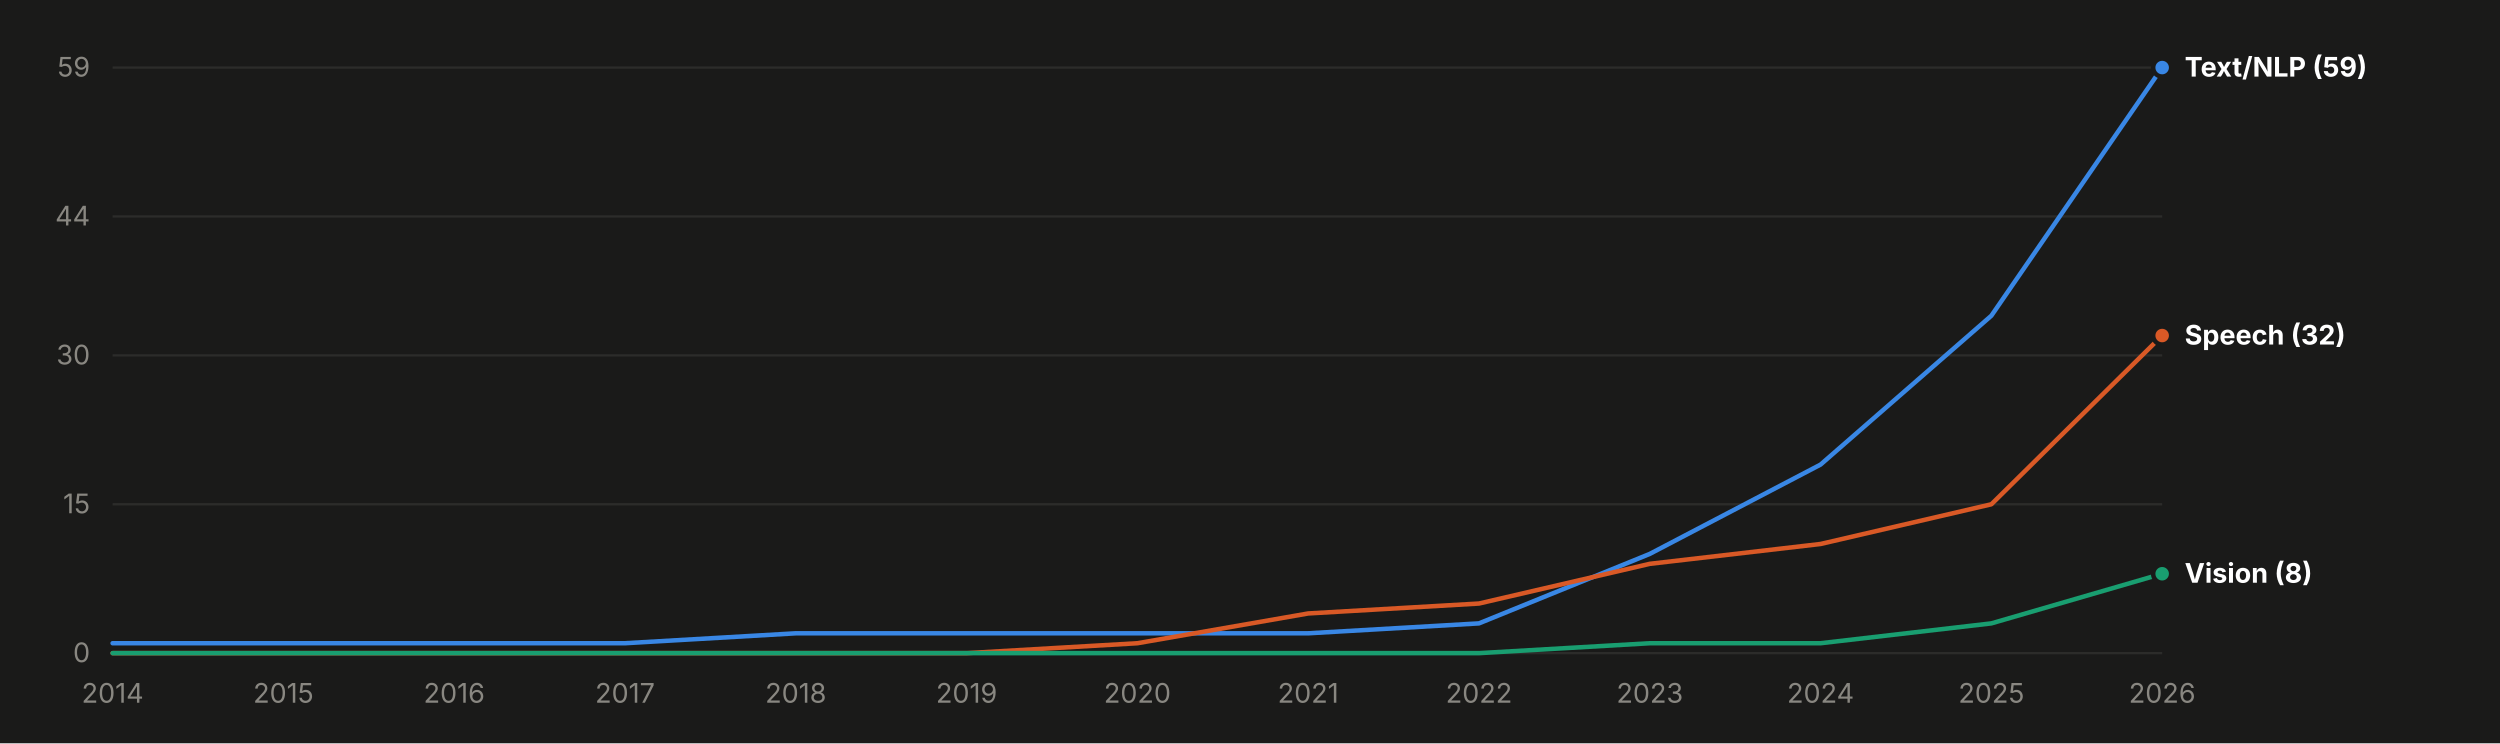
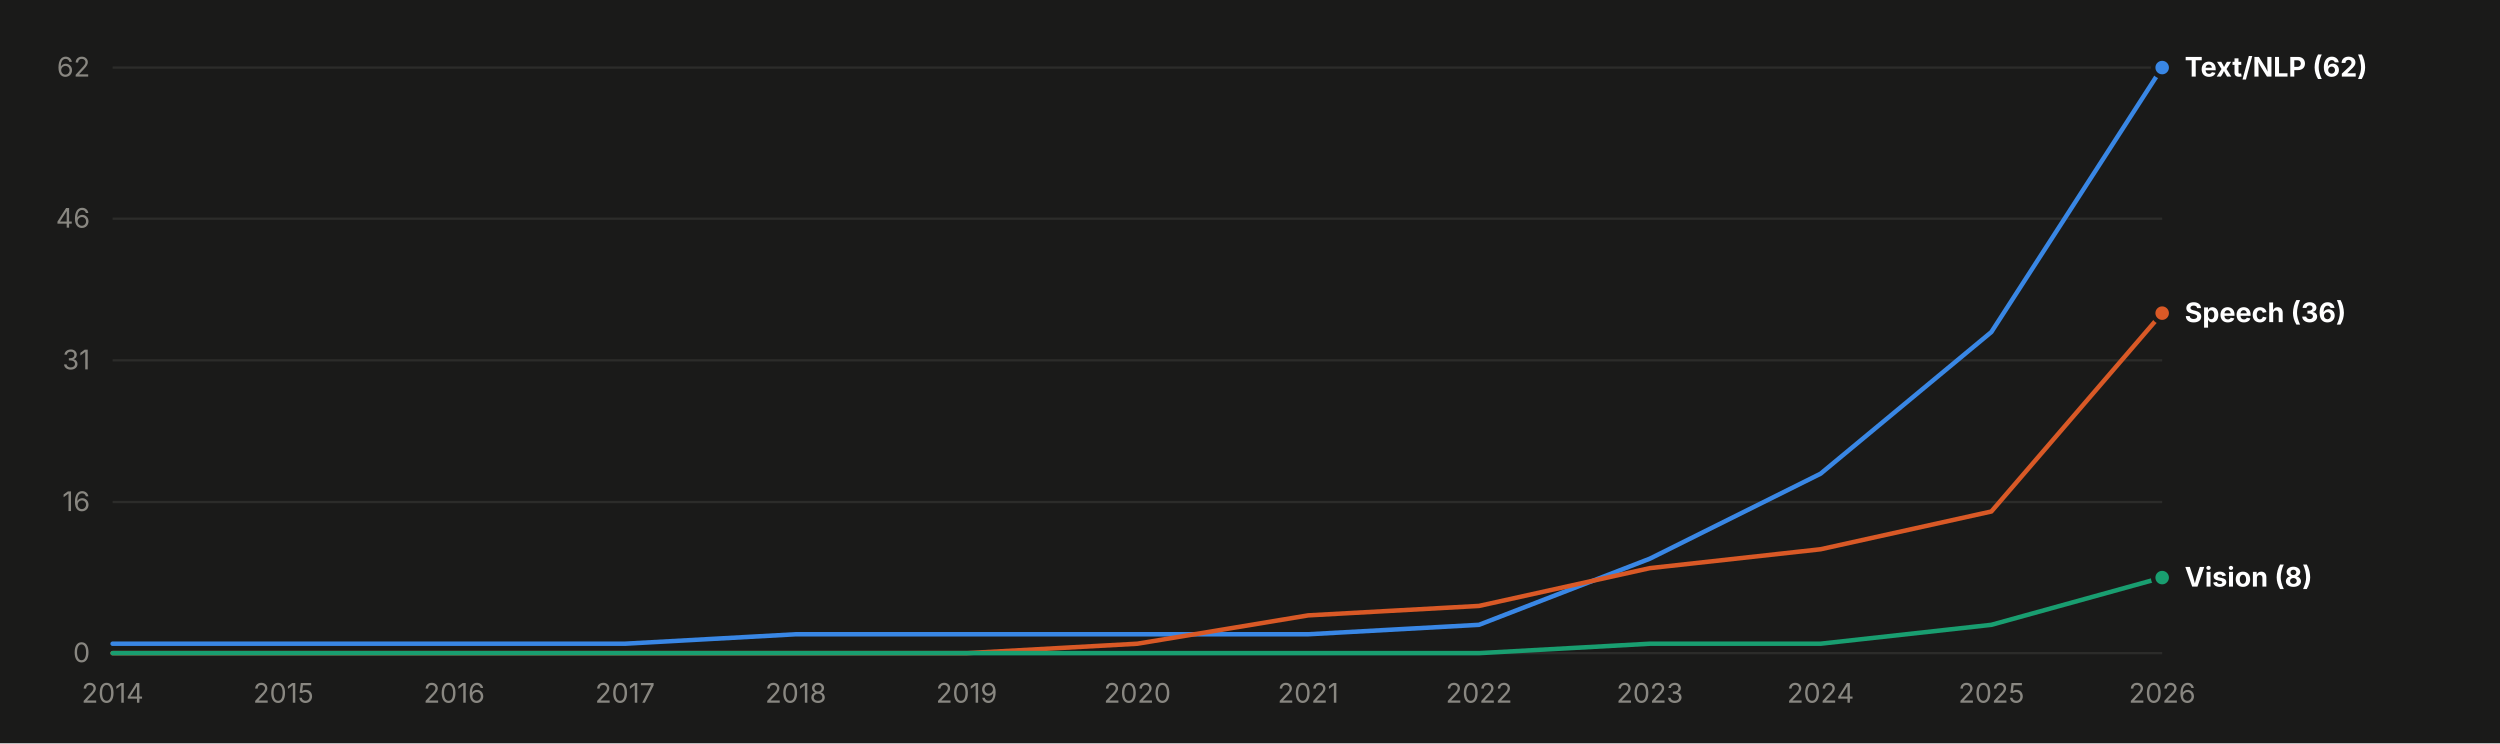
<svg xmlns="http://www.w3.org/2000/svg" width="1110" height="330" viewBox="0 0 1110 330">
  <rect width="1110" height="330" fill="#1a1a19" />
  <style>text{font-family:"Segoe UI",Inter,Arial,sans-serif;fill:#ffffff}.title{font-size:22px;font-weight:700}.sub{font-size:12px;fill:#c3c2b7}.muted{font-size:11px;fill:#898781}.axis{font-size:12px;fill:#898781}.grid{stroke:#2c2c2a;stroke-width:1}.legend{font-size:12px;fill:#c3c2b7}.endlabel{font-size:12px;font-weight:700}</style>
  <line x1="50" y1="290.0" x2="960" y2="290.0" class="grid" />
  <text x="40" y="294.0" text-anchor="end" class="axis">0</text>
-   <line x1="50" y1="223.898" x2="960" y2="223.898" class="grid" />
-   <text x="40" y="227.898" text-anchor="end" class="axis">15</text>
-   <line x1="50" y1="157.797" x2="960" y2="157.797" class="grid" />
-   <text x="40" y="161.797" text-anchor="end" class="axis">30</text>
-   <line x1="50" y1="96.102" x2="960" y2="96.102" class="grid" />
-   <text x="40" y="100.102" text-anchor="end" class="axis">44</text>
+   <line x1="50" y1="222.903" x2="960" y2="222.903" class="grid" />
+   <text x="40" y="226.903" text-anchor="end" class="axis">16</text>
+   <line x1="50" y1="160.0" x2="960" y2="160.0" class="grid" />
+   <text x="40" y="164.0" text-anchor="end" class="axis">31</text>
+   <line x1="50" y1="97.097" x2="960" y2="97.097" class="grid" />
+   <text x="40" y="101.097" text-anchor="end" class="axis">46</text>
  <line x1="50" y1="30.0" x2="960" y2="30.0" class="grid" />
-   <text x="40" y="34.0" text-anchor="end" class="axis">59</text>
+   <text x="40" y="34.0" text-anchor="end" class="axis">62</text>
  <text x="50.0" y="312" text-anchor="middle" class="axis">2014</text>
  <text x="125.833" y="312" text-anchor="middle" class="axis">2015</text>
  <text x="201.667" y="312" text-anchor="middle" class="axis">2016</text>
  <text x="277.5" y="312" text-anchor="middle" class="axis">2017</text>
  <text x="353.333" y="312" text-anchor="middle" class="axis">2018</text>
  <text x="429.167" y="312" text-anchor="middle" class="axis">2019</text>
  <text x="505.0" y="312" text-anchor="middle" class="axis">2020</text>
  <text x="580.833" y="312" text-anchor="middle" class="axis">2021</text>
  <text x="656.667" y="312" text-anchor="middle" class="axis">2022</text>
  <text x="732.5" y="312" text-anchor="middle" class="axis">2023</text>
  <text x="808.333" y="312" text-anchor="middle" class="axis">2024</text>
  <text x="884.167" y="312" text-anchor="middle" class="axis">2025</text>
  <text x="960.0" y="312" text-anchor="middle" class="axis">2026</text>
-   <polyline points="50.0,285.593 125.833,285.593 201.667,285.593 277.5,285.593 353.333,281.186 429.167,281.186 505.0,281.186 580.833,281.186 656.667,276.78 732.5,245.932 808.333,206.271 884.167,140.169 960.0,30.0" fill="none" stroke="#3987e5" stroke-width="2" stroke-linejoin="round" stroke-linecap="round" />
+   <polyline points="50.0,285.806 125.833,285.806 201.667,285.806 277.5,285.806 353.333,281.613 429.167,281.613 505.0,281.613 580.833,281.613 656.667,277.419 732.5,248.065 808.333,210.323 884.167,147.419 960.0,30.0" fill="none" stroke="#3987e5" stroke-width="2" stroke-linejoin="round" stroke-linecap="round" />
  <circle cx="960.0" cy="30.0" r="4" fill="#3987e5" stroke="#1a1a19" stroke-width="2" />
-   <text x="970.0" y="34.0" class="endlabel" fill="#3987e5">Text/NLP (59)</text>
-   <polyline points="50.0,290.0 125.833,290.0 201.667,290.0 277.5,290.0 353.333,290.0 429.167,290.0 505.0,285.593 580.833,272.373 656.667,267.966 732.5,250.339 808.333,241.525 884.167,223.898 960.0,148.983" fill="none" stroke="#d95926" stroke-width="2" stroke-linejoin="round" stroke-linecap="round" />
-   <circle cx="960.0" cy="148.983" r="4" fill="#d95926" stroke="#1a1a19" stroke-width="2" />
-   <text x="970.0" y="152.983" class="endlabel" fill="#d95926">Speech (32)</text>
-   <polyline points="50.0,290.0 125.833,290.0 201.667,290.0 277.5,290.0 353.333,290.0 429.167,290.0 505.0,290.0 580.833,290.0 656.667,290.0 732.5,285.593 808.333,285.593 884.167,276.78 960.0,254.746" fill="none" stroke="#199e70" stroke-width="2" stroke-linejoin="round" stroke-linecap="round" />
-   <circle cx="960.0" cy="254.746" r="4" fill="#199e70" stroke="#1a1a19" stroke-width="2" />
-   <text x="970.0" y="258.746" class="endlabel" fill="#199e70">Vision (8)</text>
+   <text x="970.0" y="34.0" class="endlabel" fill="#3987e5">Text/NLP (62)</text>
+   <polyline points="50.0,290.0 125.833,290.0 201.667,290.0 277.5,290.0 353.333,290.0 429.167,290.0 505.0,285.806 580.833,273.226 656.667,269.032 732.5,252.258 808.333,243.871 884.167,227.097 960.0,139.032" fill="none" stroke="#d95926" stroke-width="2" stroke-linejoin="round" stroke-linecap="round" />
+   <circle cx="960.0" cy="139.032" r="4" fill="#d95926" stroke="#1a1a19" stroke-width="2" />
+   <text x="970.0" y="143.032" class="endlabel" fill="#d95926">Speech (36)</text>
+   <polyline points="50.0,290.0 125.833,290.0 201.667,290.0 277.5,290.0 353.333,290.0 429.167,290.0 505.0,290.0 580.833,290.0 656.667,290.0 732.5,285.806 808.333,285.806 884.167,277.419 960.0,256.452" fill="none" stroke="#199e70" stroke-width="2" stroke-linejoin="round" stroke-linecap="round" />
+   <circle cx="960.0" cy="256.452" r="4" fill="#199e70" stroke="#1a1a19" stroke-width="2" />
+   <text x="970.0" y="260.452" class="endlabel" fill="#199e70">Vision (8)</text>
</svg>
